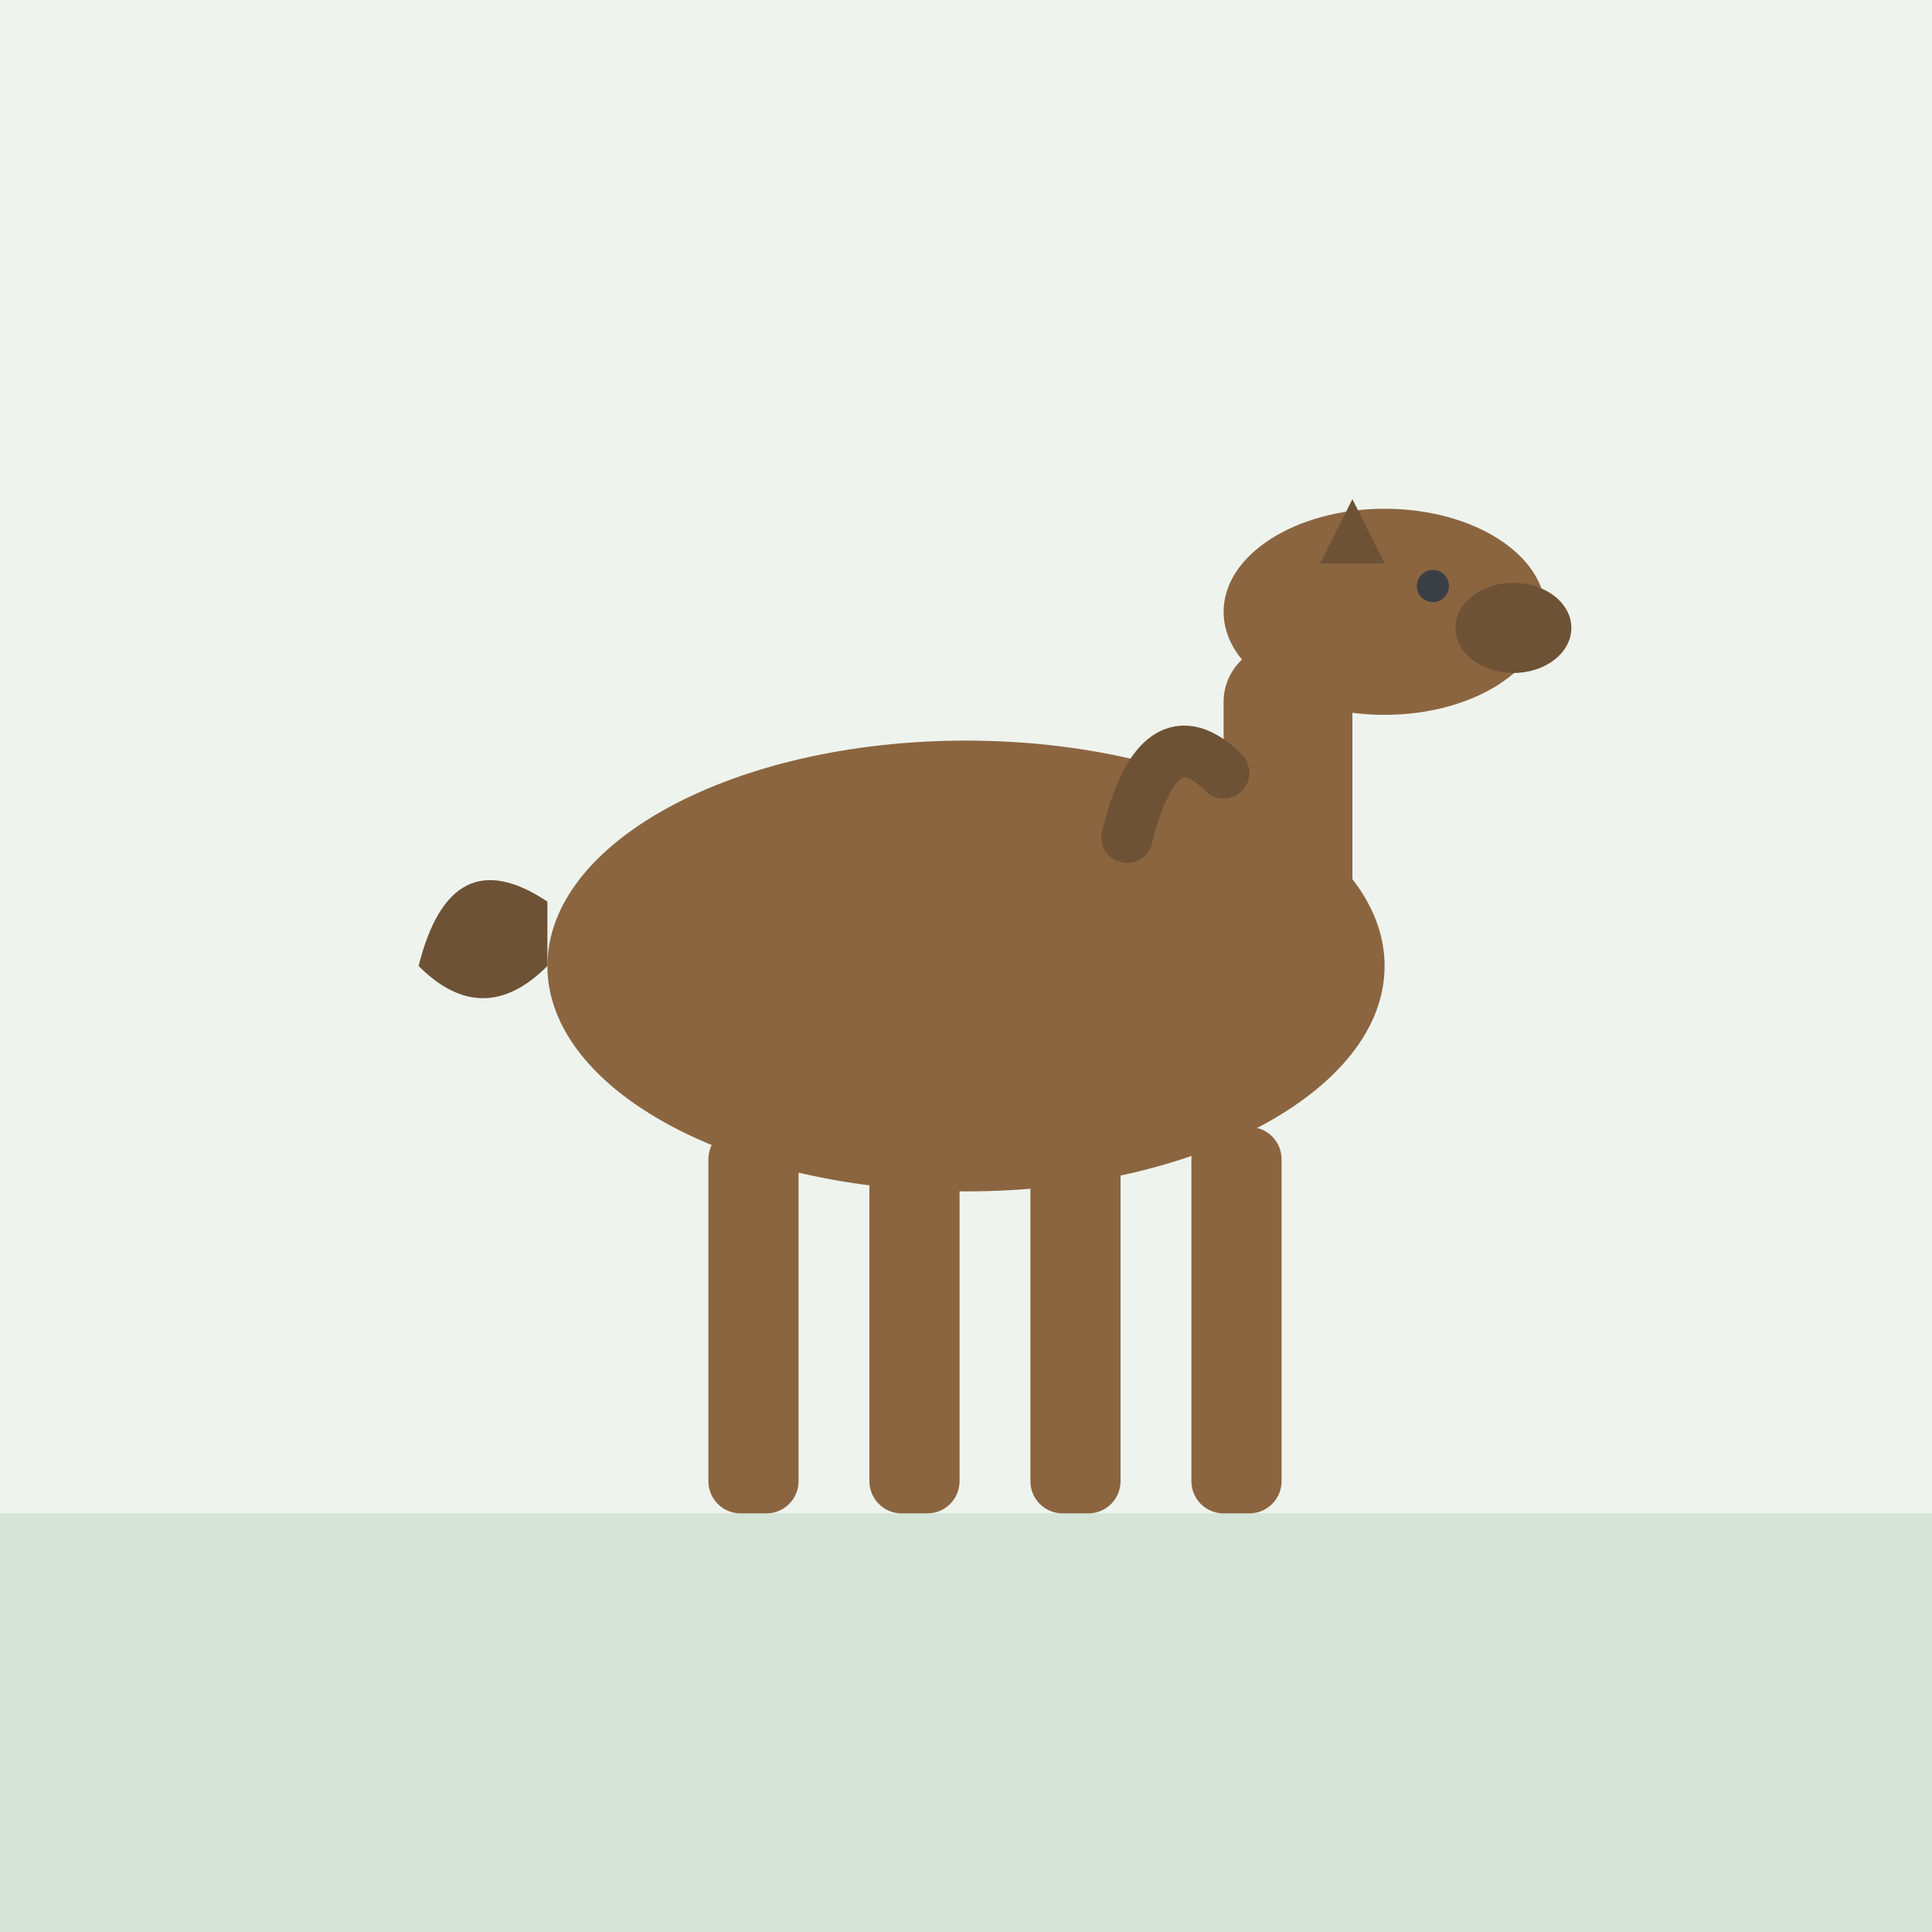
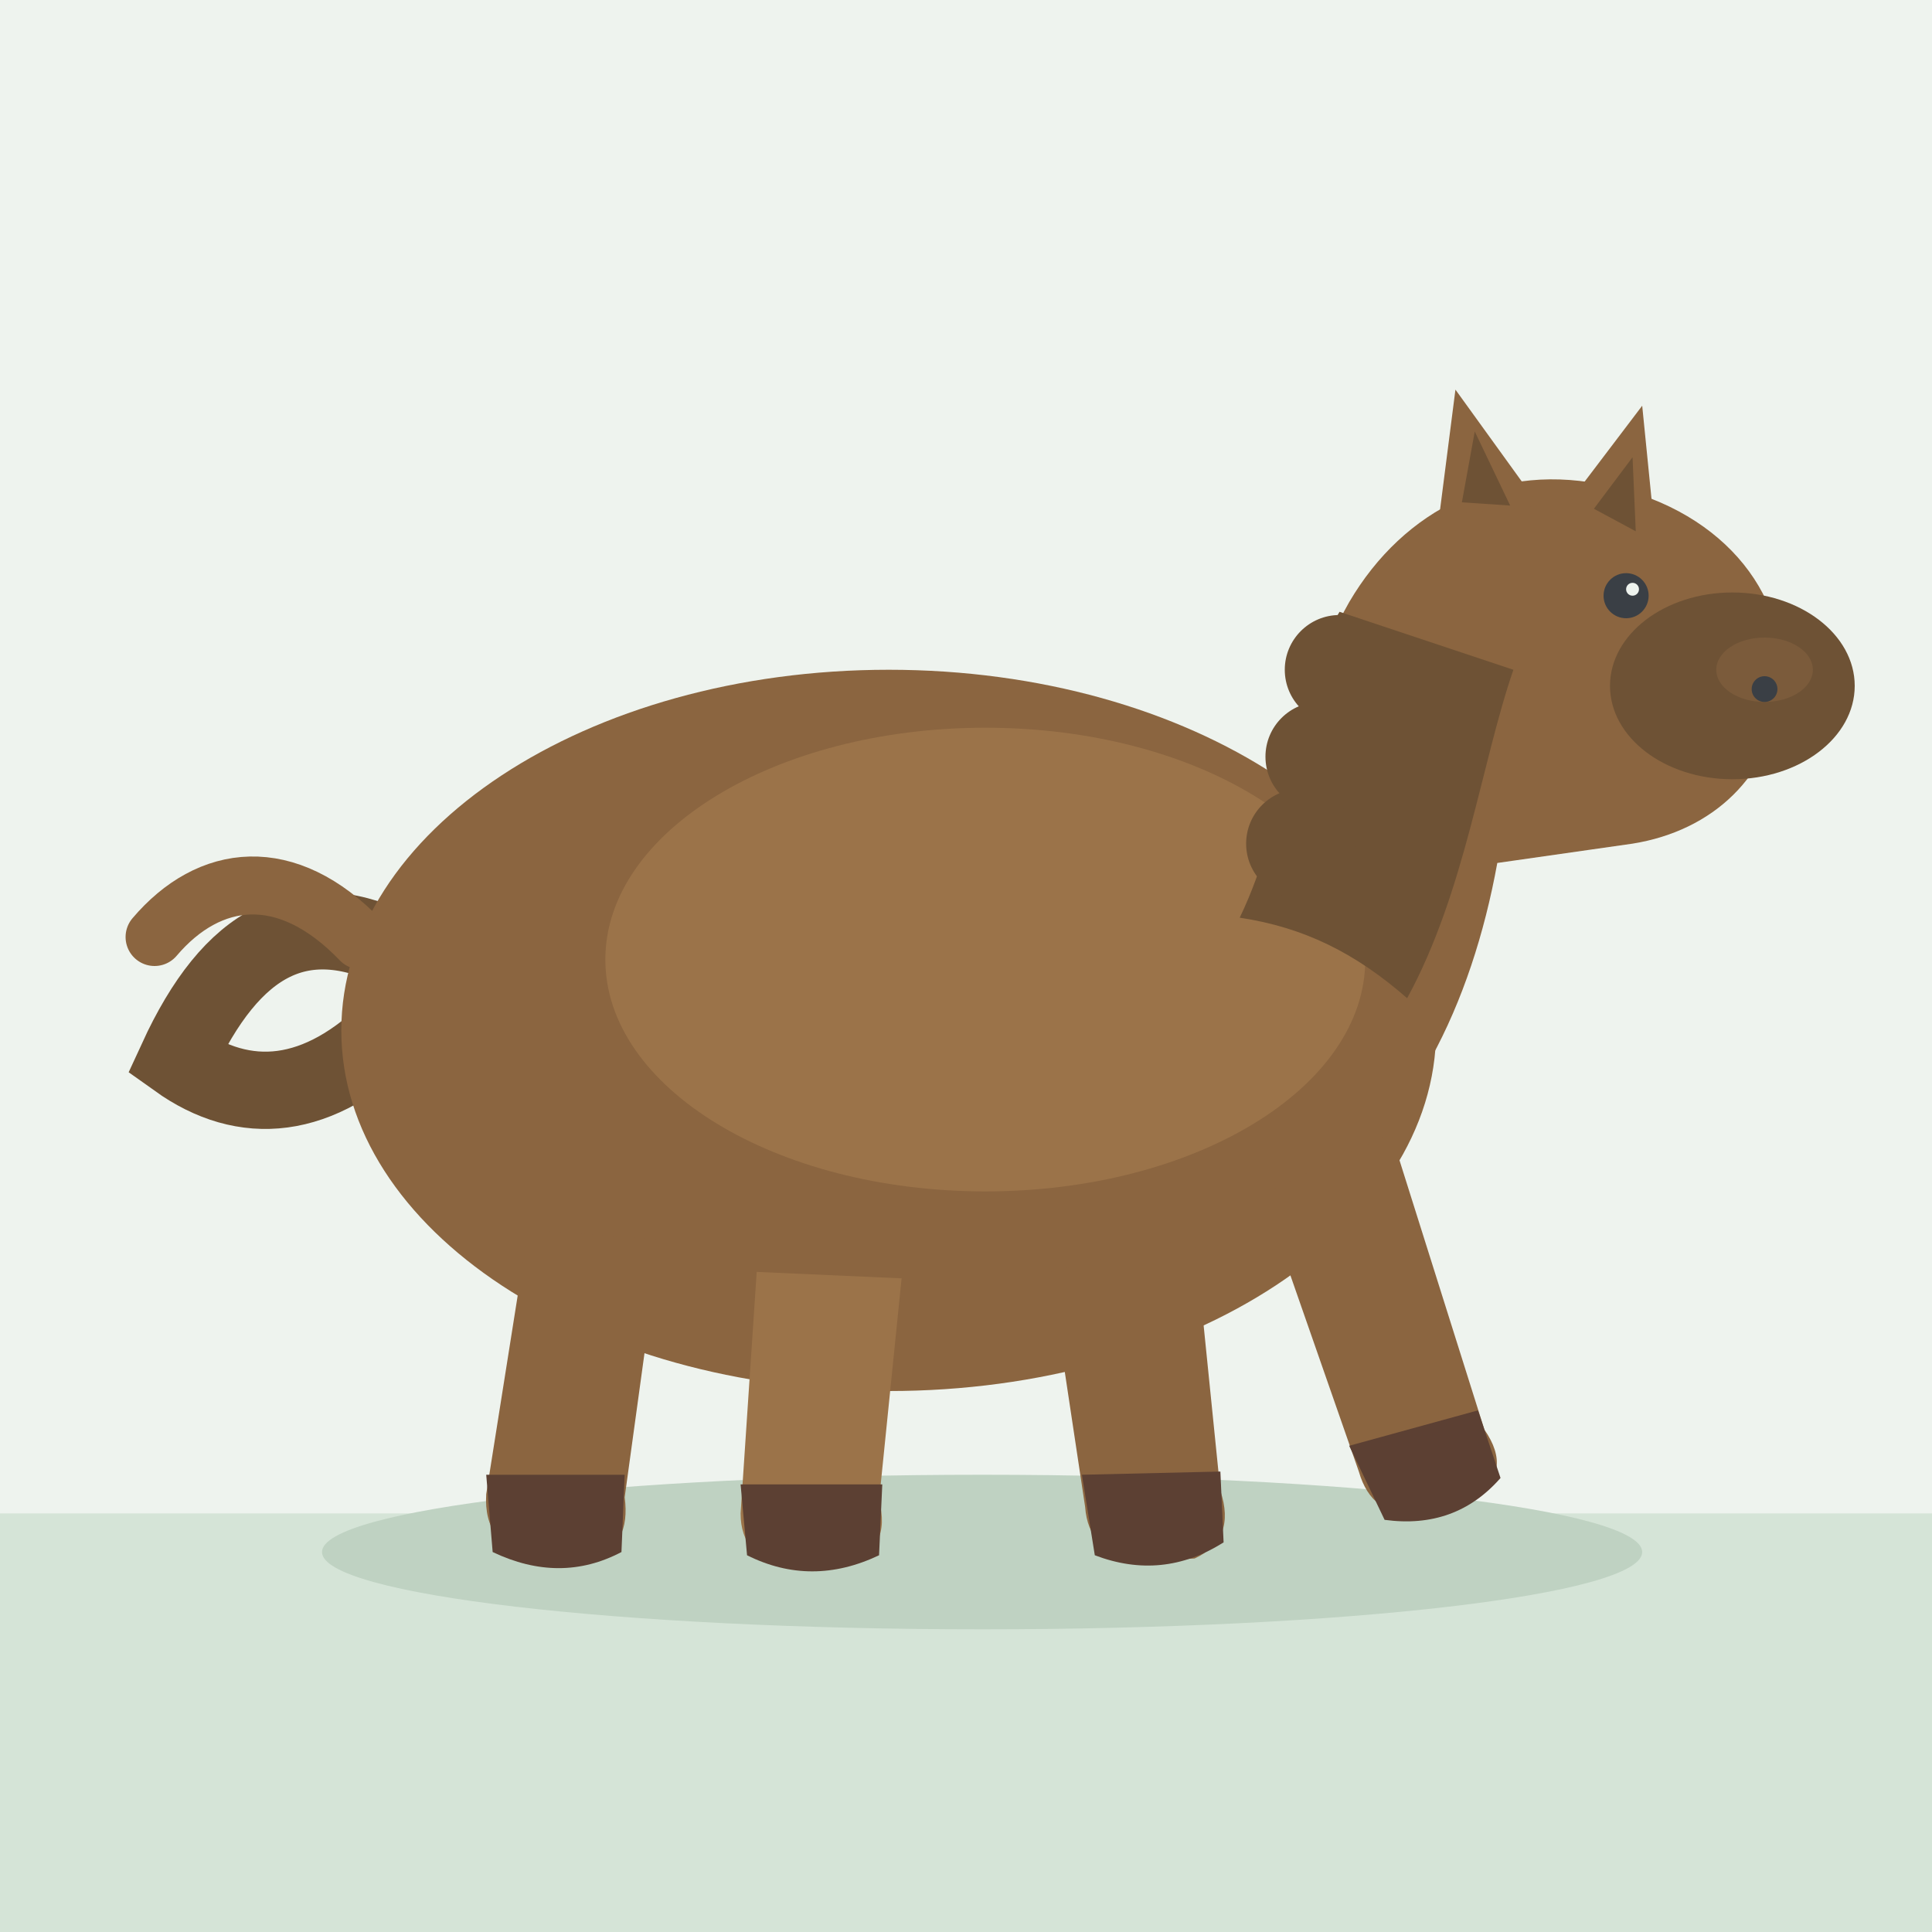
<svg xmlns="http://www.w3.org/2000/svg" width="600" height="600" viewBox="0 0 600 600" role="img" aria-label="Horse">
  <rect width="600" height="600" fill="#EEF3EE" />
  <rect y="470" width="600" height="130" fill="#D5E4D7" />
-   <ellipse cx="300" cy="300" rx="130" ry="70" fill="#8B6540" />
-   <rect x="380" y="200" width="40" height="110" rx="18" fill="#8B6540" />
-   <ellipse cx="430" cy="190" rx="50" ry="32" fill="#8B6540" />
-   <ellipse cx="470" cy="195" rx="18" ry="14" fill="#6E5235" />
-   <circle cx="445" cy="182" r="5" fill="#3A3F45" />
-   <polygon points="420,155 430,175 410,175" fill="#6E5235" />
-   <path d="M380 240 Q360 220 350 260" fill="none" stroke="#6E5235" stroke-width="16" stroke-linecap="round" />
-   <path d="M170 280 Q140 260 130 300 Q150 320 170 300" fill="#6E5235" />
-   <rect x="220" y="350" width="28" height="120" rx="10" fill="#8B6540" />
-   <rect x="270" y="350" width="28" height="120" rx="10" fill="#8B6540" />
-   <rect x="320" y="350" width="28" height="120" rx="10" fill="#8B6540" />
-   <rect x="370" y="350" width="28" height="120" rx="10" fill="#8B6540" />
+   <ellipse cx="305" cy="482" rx="205" ry="24" fill="#BFD2C2" />
+   <path d="M125 296 C94 280 72 292 55 329 C76 344 99 342 122 319" fill="none" stroke="#6E5235" stroke-width="24" stroke-linecap="round" />
+   <path d="M112 292 C89 268 65 271 48 291" fill="none" stroke="#8B6540" stroke-width="18" stroke-linecap="round" />
+   <path d="M365 291 C393 263 402 217 419 187 C436 158 466 143 500 151 C536 159 557 186 553 216 C550 241 532 258 507 262 L465 268 C457 312 438 351 405 373 L353 343 Z" fill="#8B6540" />
+   <ellipse cx="276" cy="320" rx="170" ry="112" fill="#8B6540" />
+   <ellipse cx="306" cy="298" rx="118" ry="72" fill="#9B7349" />
+   <path d="M416 190 C402 213 400 254 385 285 C405 288 421 296 437 310 C455 277 460 237 470 208 Z" fill="#6E5235" />
+   <circle cx="416" cy="208" r="17" fill="#6E5235" />
+   <circle cx="410" cy="235" r="17" fill="#6E5235" />
+   <circle cx="404" cy="262" r="17" fill="#6E5235" />
+   <polygon points="447,160 452,121 478,157" fill="#8B6540" />
+   <polygon points="454,156 458,134 469,157" fill="#6E5235" />
+   <polygon points="488,155 510,126 514,166" fill="#8B6540" />
+   <polygon points="495,158 507,142 508,165" fill="#6E5235" />
+   <ellipse cx="538" cy="213" rx="38" ry="29" fill="#6E5235" />
+   <ellipse cx="548" cy="208" rx="15" ry="10" fill="#7B5B3B" />
+   <circle cx="505" cy="185" r="7" fill="#3A3F45" />
+   <circle cx="507" cy="183" r="2" fill="#EEF3EE" />
+   <circle cx="548" cy="214" r="4" fill="#3A3F45" />
+   <path d="M164 382 L151 464 Q150 480 166 484 L184 484 Q196 480 194 465 L205 385 Z" fill="#8B6540" />
+   <path d="M151 458 L194 458 L193 482 Q174 492 153 482 Z" fill="#5C4033" />
+   <path d="M235 395 L230 470 Q230 484 245 486 L263 486 Q277 481 273 466 L280 397 Z" fill="#9B7349" />
+   <path d="M230 461 L274 461 L273 483 Q252 493 232 483 Z" fill="#5C4033" />
+   <path d="M326 395 L337 468 Q338 482 353 485 L371 484 Q384 478 379 463 L371 384 Z" fill="#8B6540" />
+   <path d="M336 458 L379 457 L380 479 Q361 491 340 483 Z" fill="#5C4033" />
+   <path d="M392 371 L422 457 Q426 471 440 470 L458 465 Q470 457 461 444 L432 352 Z" fill="#8B6540" />
+   <path d="M419 449 L459 438 L466 459 Q452 475 430 472 Z" fill="#5C4033" />
</svg>
